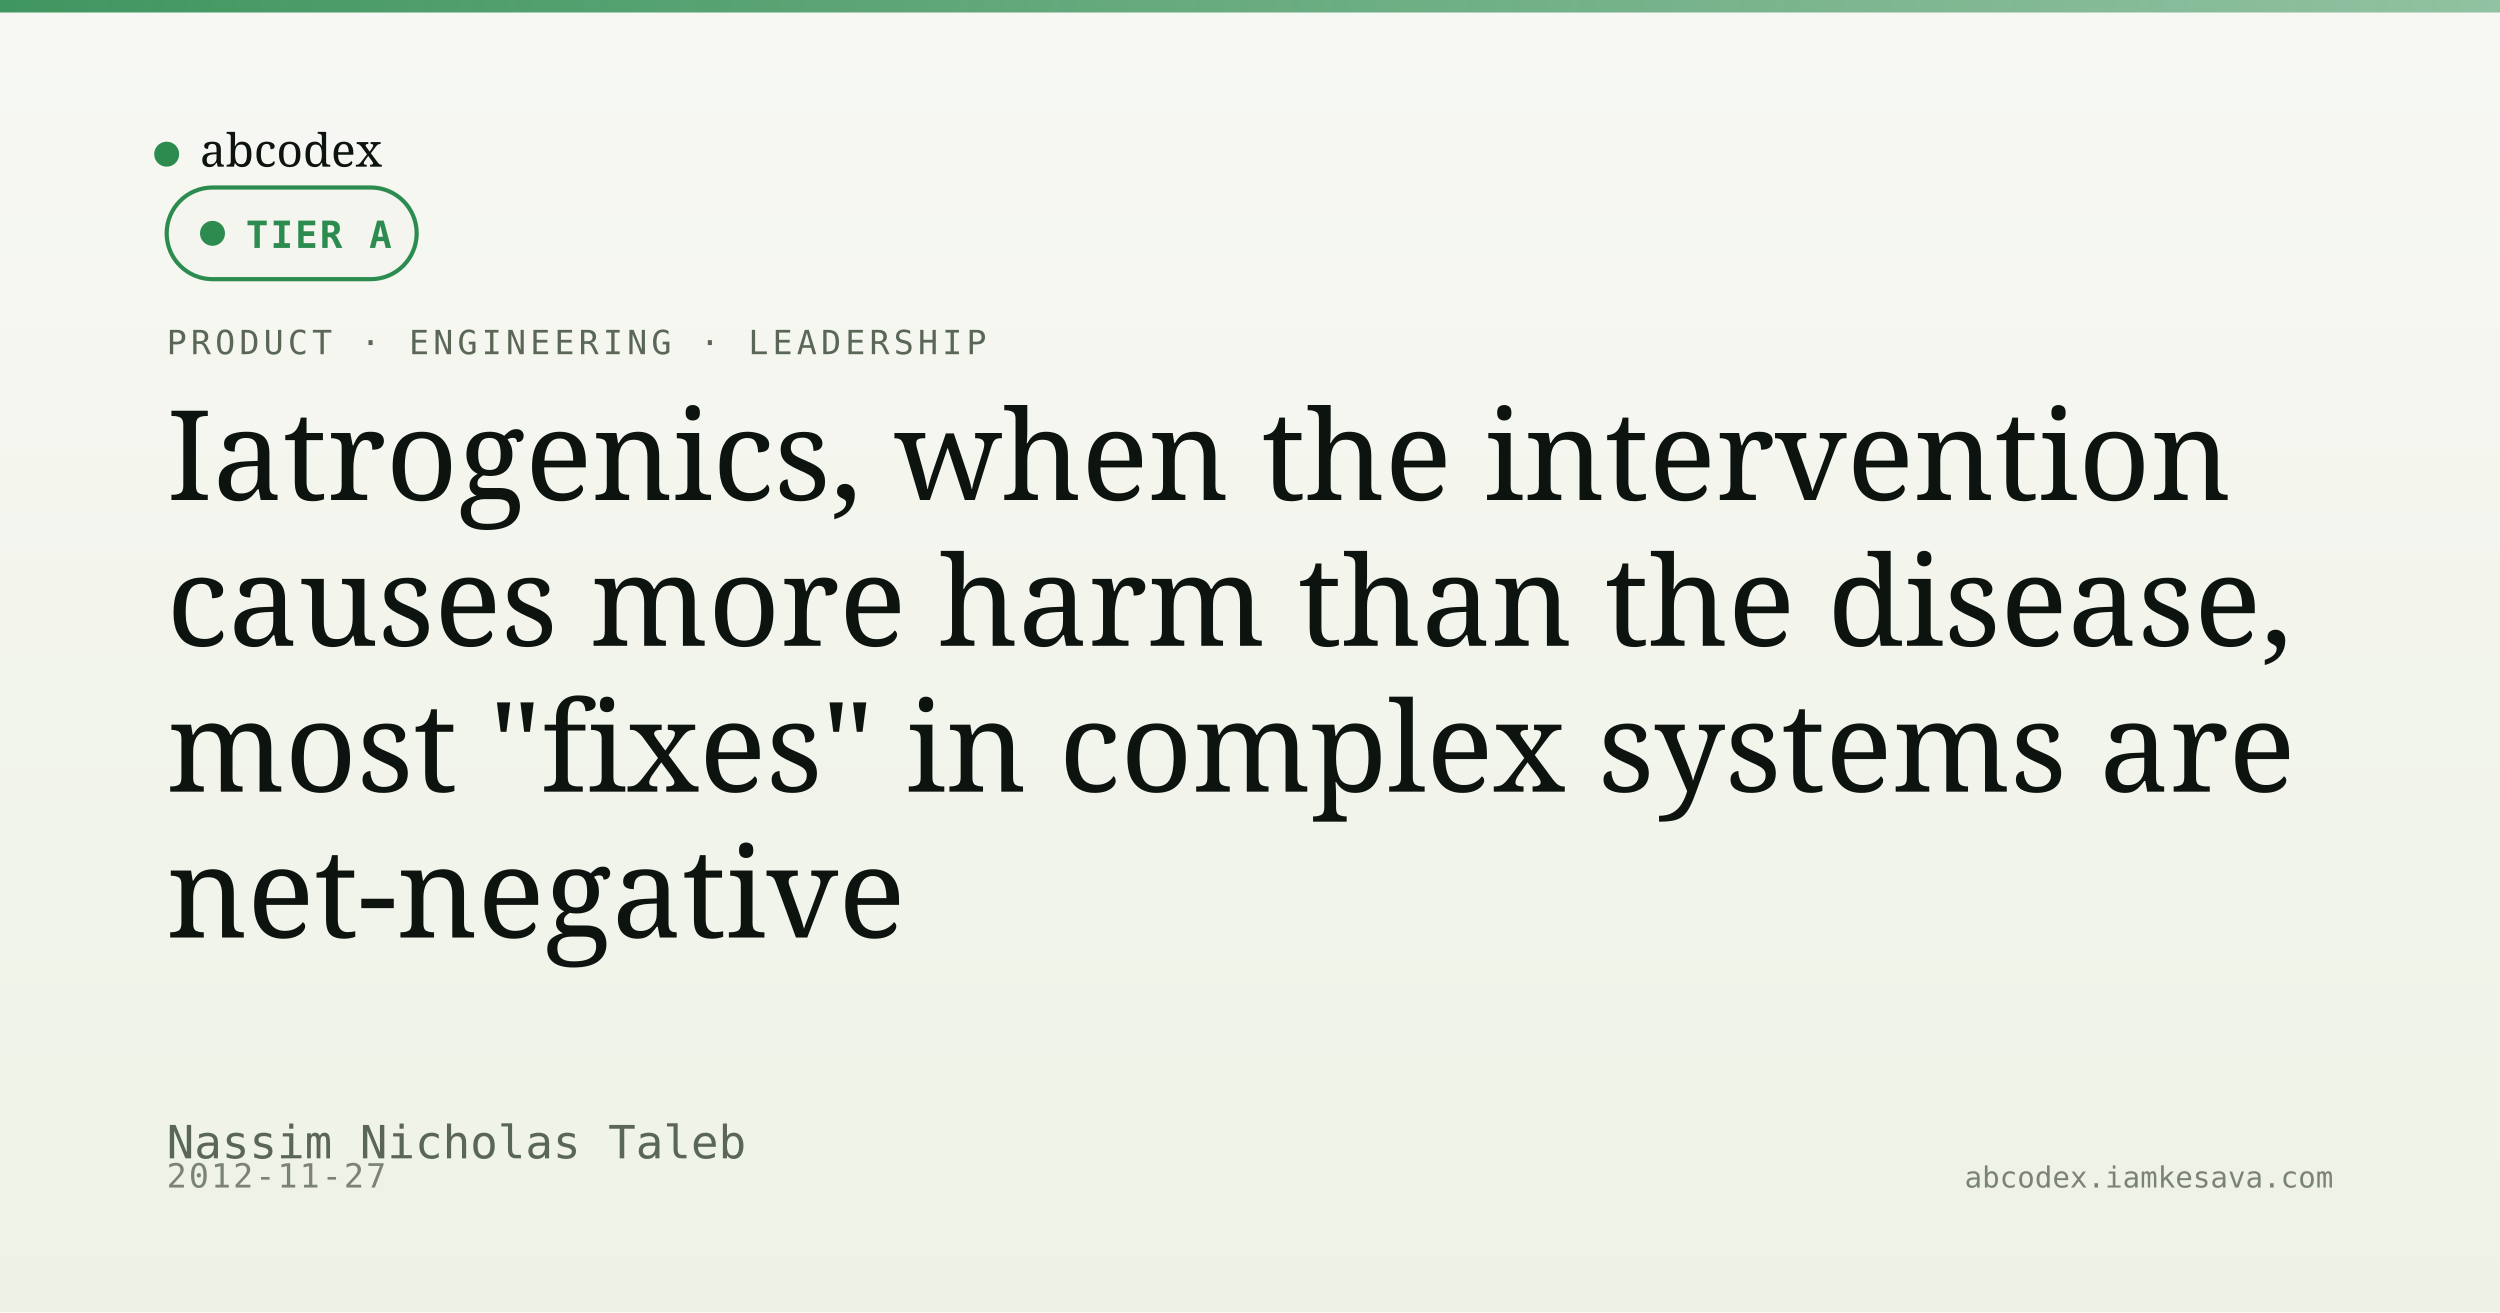
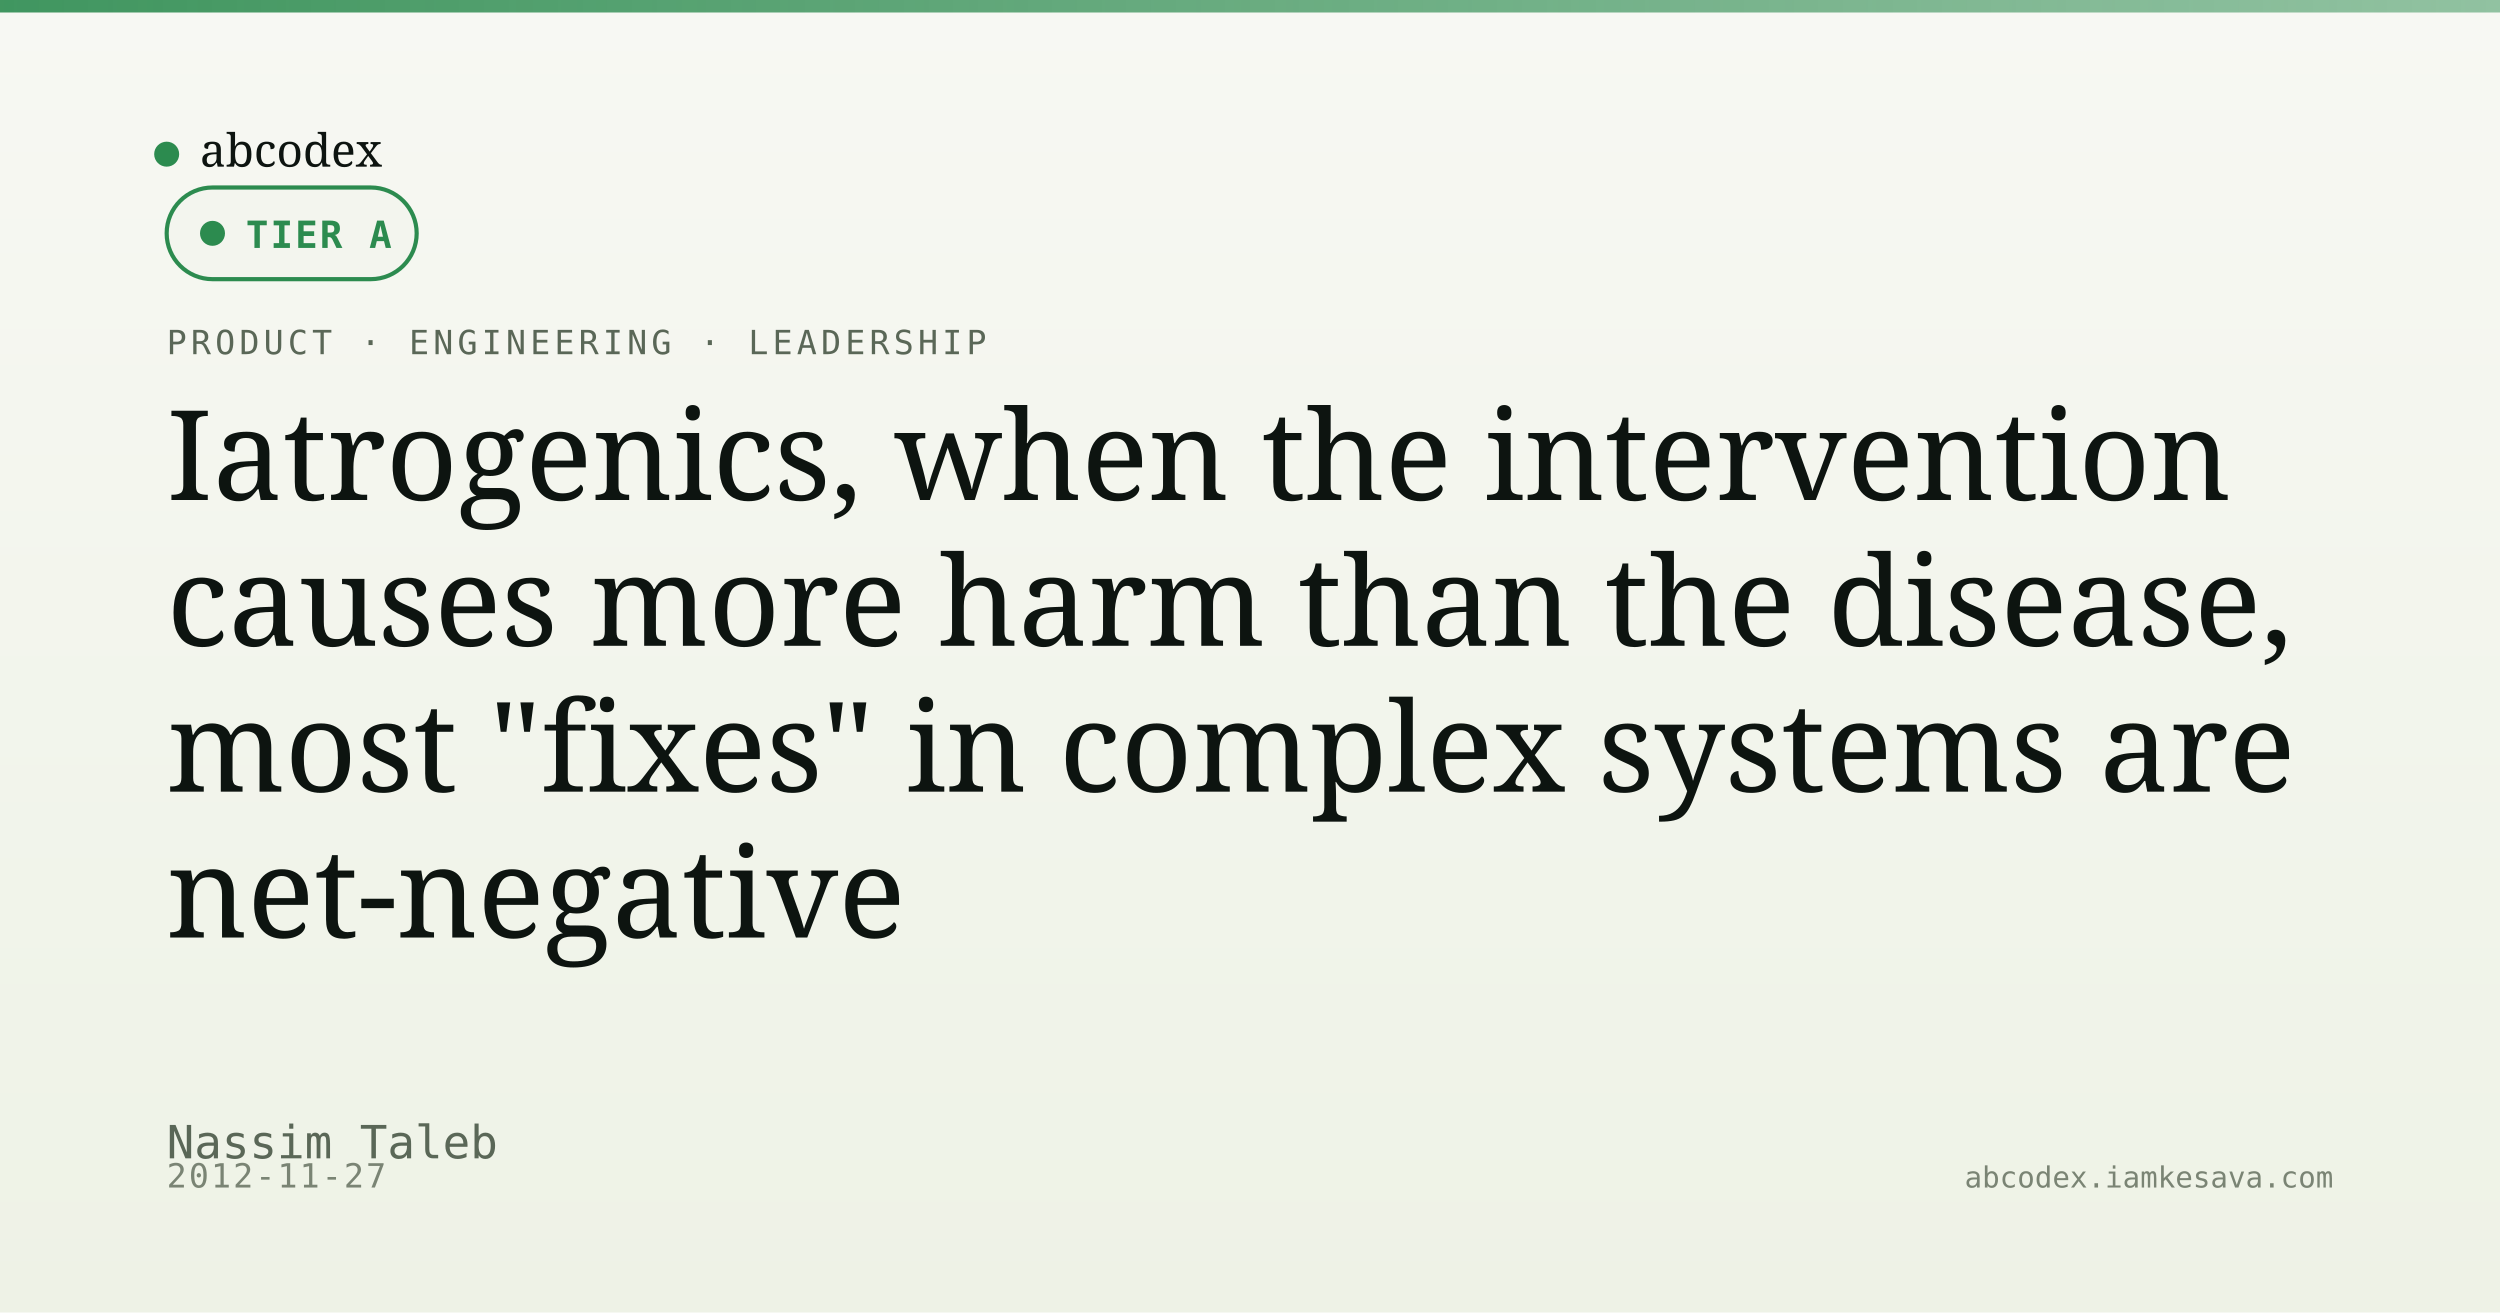
<svg xmlns="http://www.w3.org/2000/svg" viewBox="0 0 1200 630" width="1200" height="630">
  <defs>
    <linearGradient id="bg" x1="0" y1="0" x2="0" y2="1">
      <stop offset="0" stop-color="#f7f8f3" />
      <stop offset="1" stop-color="#eef2e6" />
    </linearGradient>
    <linearGradient id="band" x1="0" y1="0" x2="1" y2="0">
      <stop offset="0" stop-color="#2c8b4f" stop-opacity="0.9" />
      <stop offset="1" stop-color="#2c8b4f" stop-opacity="0.5" />
    </linearGradient>
  </defs>
  <rect width="1200" height="630" fill="url(#bg)" />
  <rect x="0" y="0" width="1200" height="6" fill="url(#band)" />
  <g transform="translate(80, 60)">
    <circle cx="0" cy="14" r="6" fill="#2c8b4f" />
    <text x="16" y="20" font-family="Newsreader, serif" font-size="22" fill="#0d1410">abcodex</text>
  </g>
  <text x="80" y="170" font-family="JetBrains Mono, monospace" font-size="16" fill="#5a6757" letter-spacing="2">PRODUCT · ENGINEERING · LEADERSHIP</text>
  <g transform="translate(80, 90)">
    <rect width="120" height="44" rx="22" fill="#f3f5ee" stroke="#2c8b4f" stroke-width="2" />
    <circle cx="22" cy="22" r="6" fill="#2c8b4f" />
    <text x="38" y="29" font-family="JetBrains Mono, monospace" font-size="18" font-weight="600" fill="#2c8b4f" letter-spacing="1">TIER A</text>
  </g>
  <text x="80" y="240" font-family="Newsreader, serif" font-size="60" font-weight="500" fill="#0d1410">Iatrogenics, when the intervention</text>
  <text x="80" y="310" font-family="Newsreader, serif" font-size="60" font-weight="500" fill="#0d1410">causes more harm than the disease,</text>
  <text x="80" y="380" font-family="Newsreader, serif" font-size="60" font-weight="500" fill="#0d1410">most "fixes" in complex systems are</text>
  <text x="80" y="450" font-family="Newsreader, serif" font-size="60" font-weight="500" fill="#0d1410">net-negative</text>
-   <text x="80" y="556" font-family="JetBrains Mono, monospace" font-size="22" fill="#5a6757">Nassim Nicholas Taleb</text>
+   <text x="80" y="556" font-family="JetBrains Mono, monospace" font-size="22" fill="#5a6757">Nassim Taleb</text>
  <text x="80" y="570" font-family="JetBrains Mono, monospace" font-size="16" fill="#7a8474" letter-spacing="1">2012-11-27</text>
  <text x="1120" y="570" text-anchor="end" font-family="JetBrains Mono, monospace" font-size="14" fill="#7a8474">abcodex.iamkesava.com</text>
</svg>
